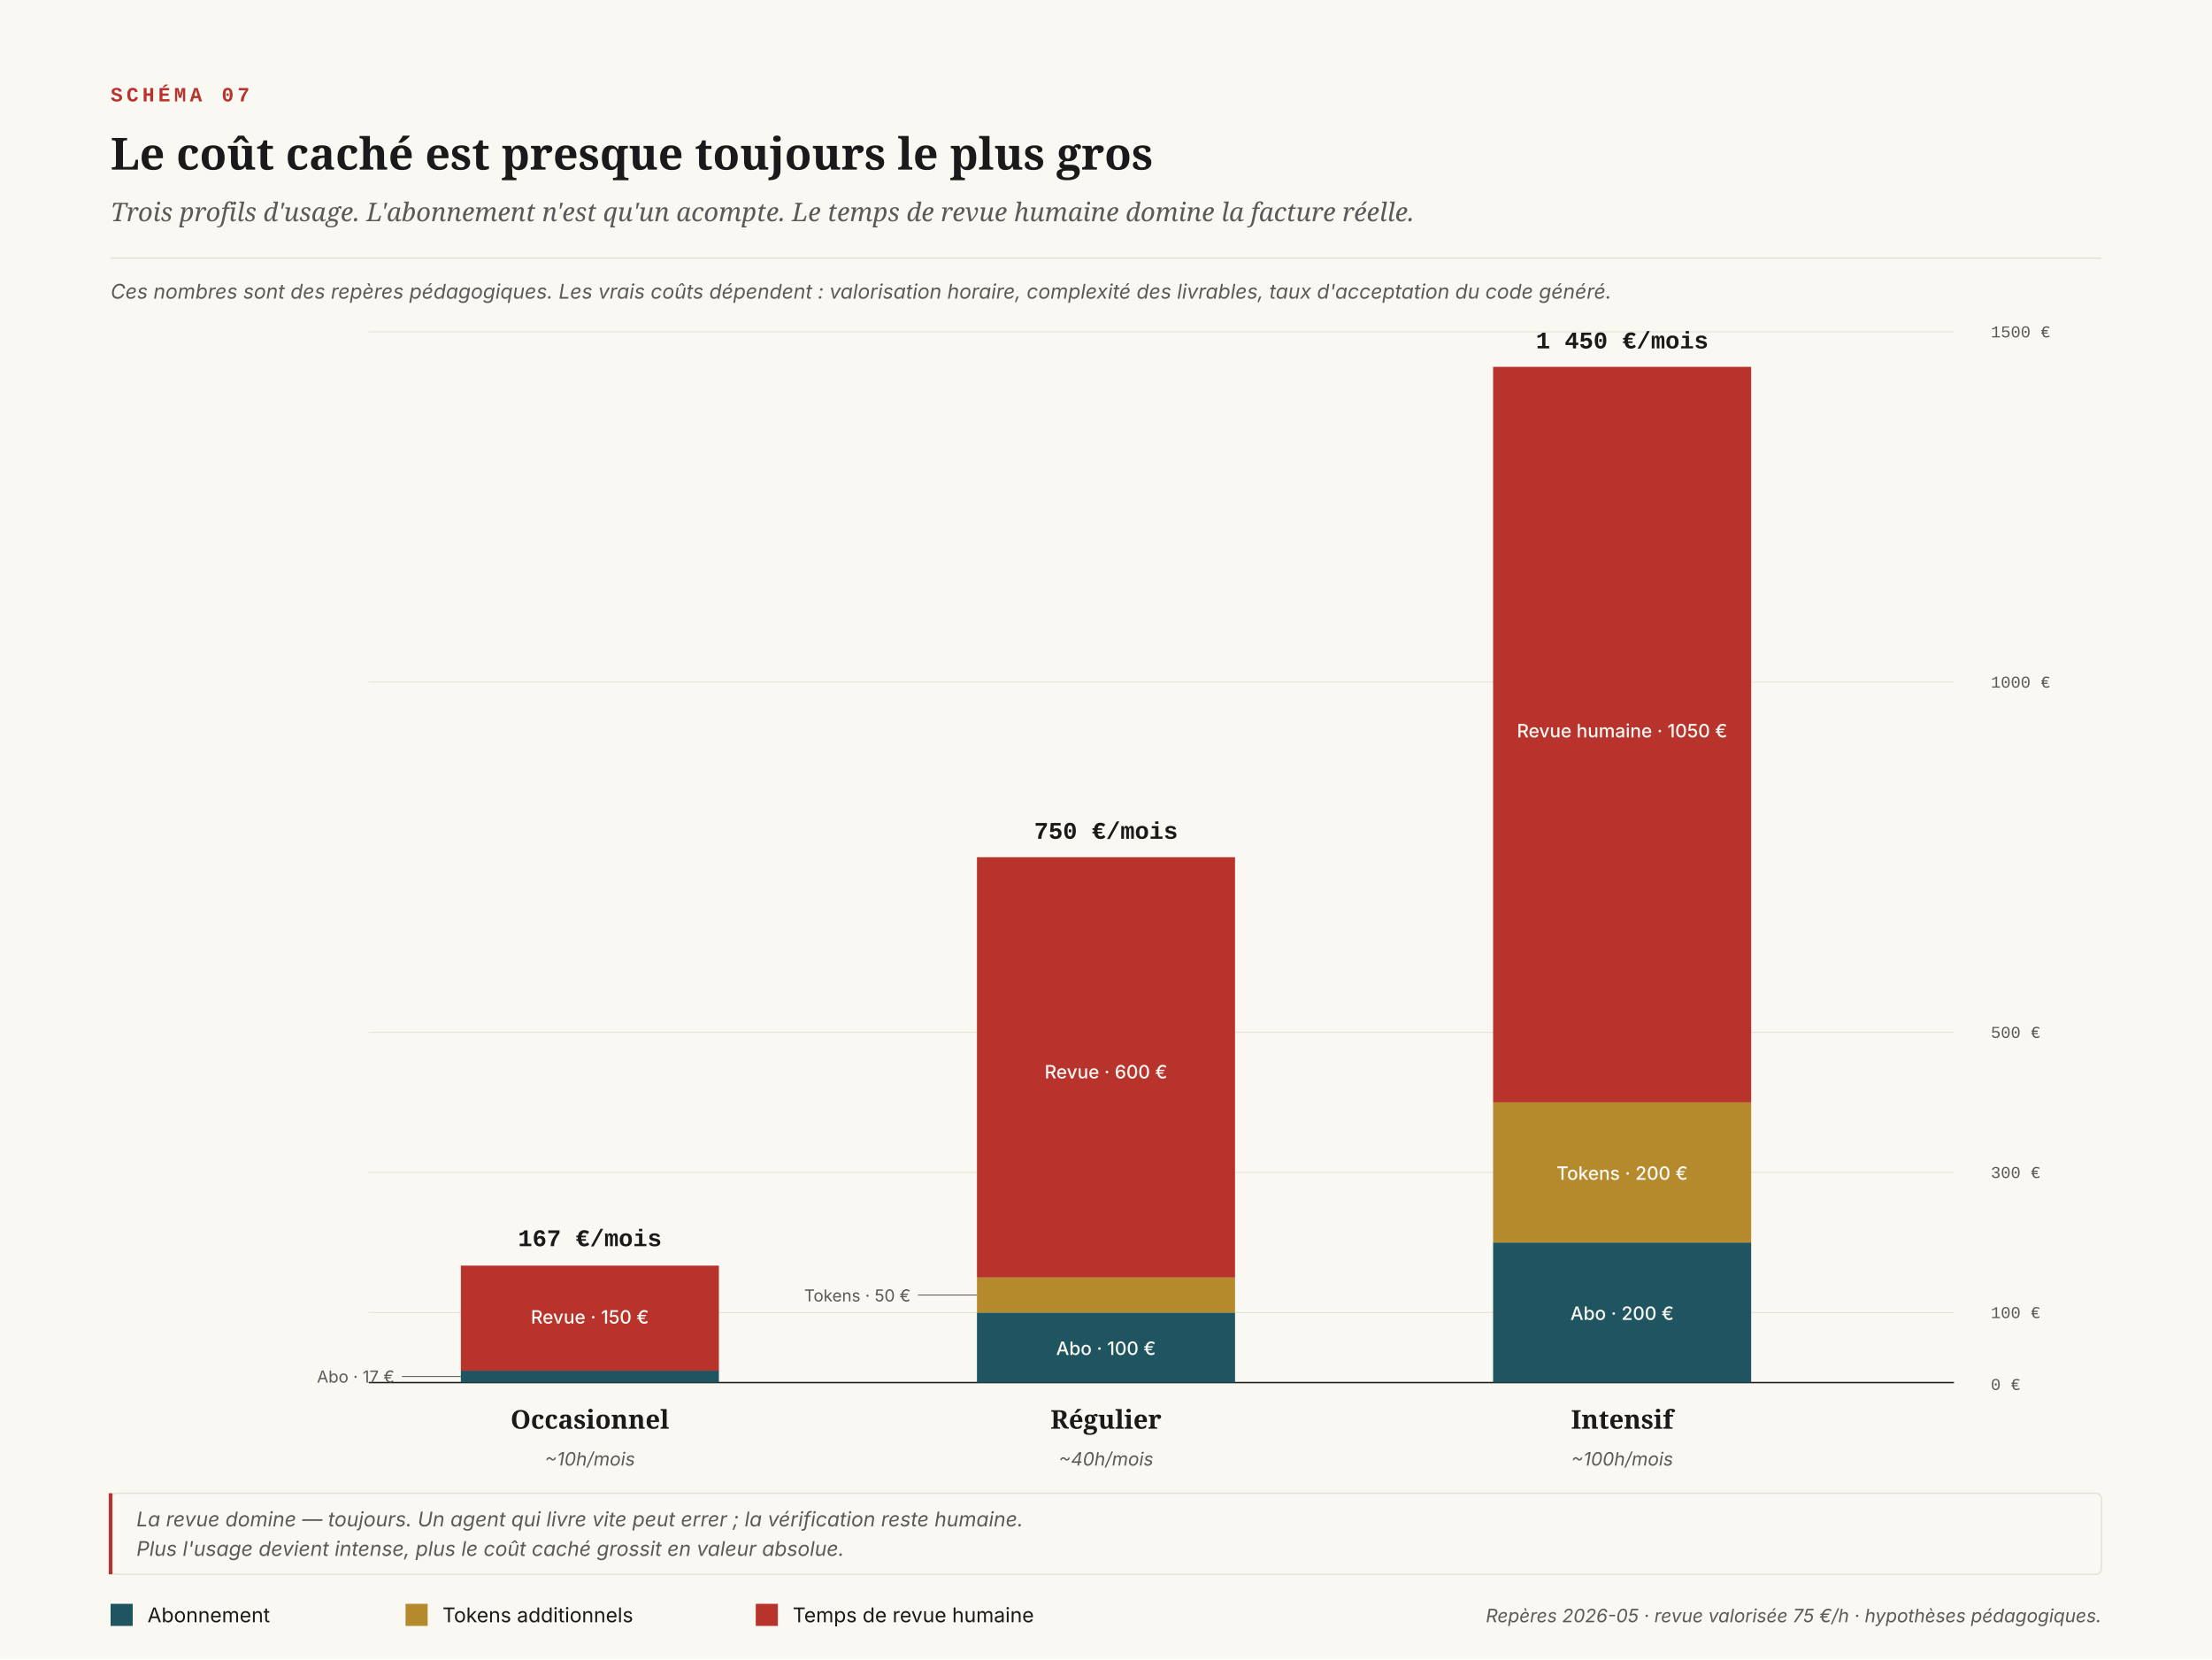
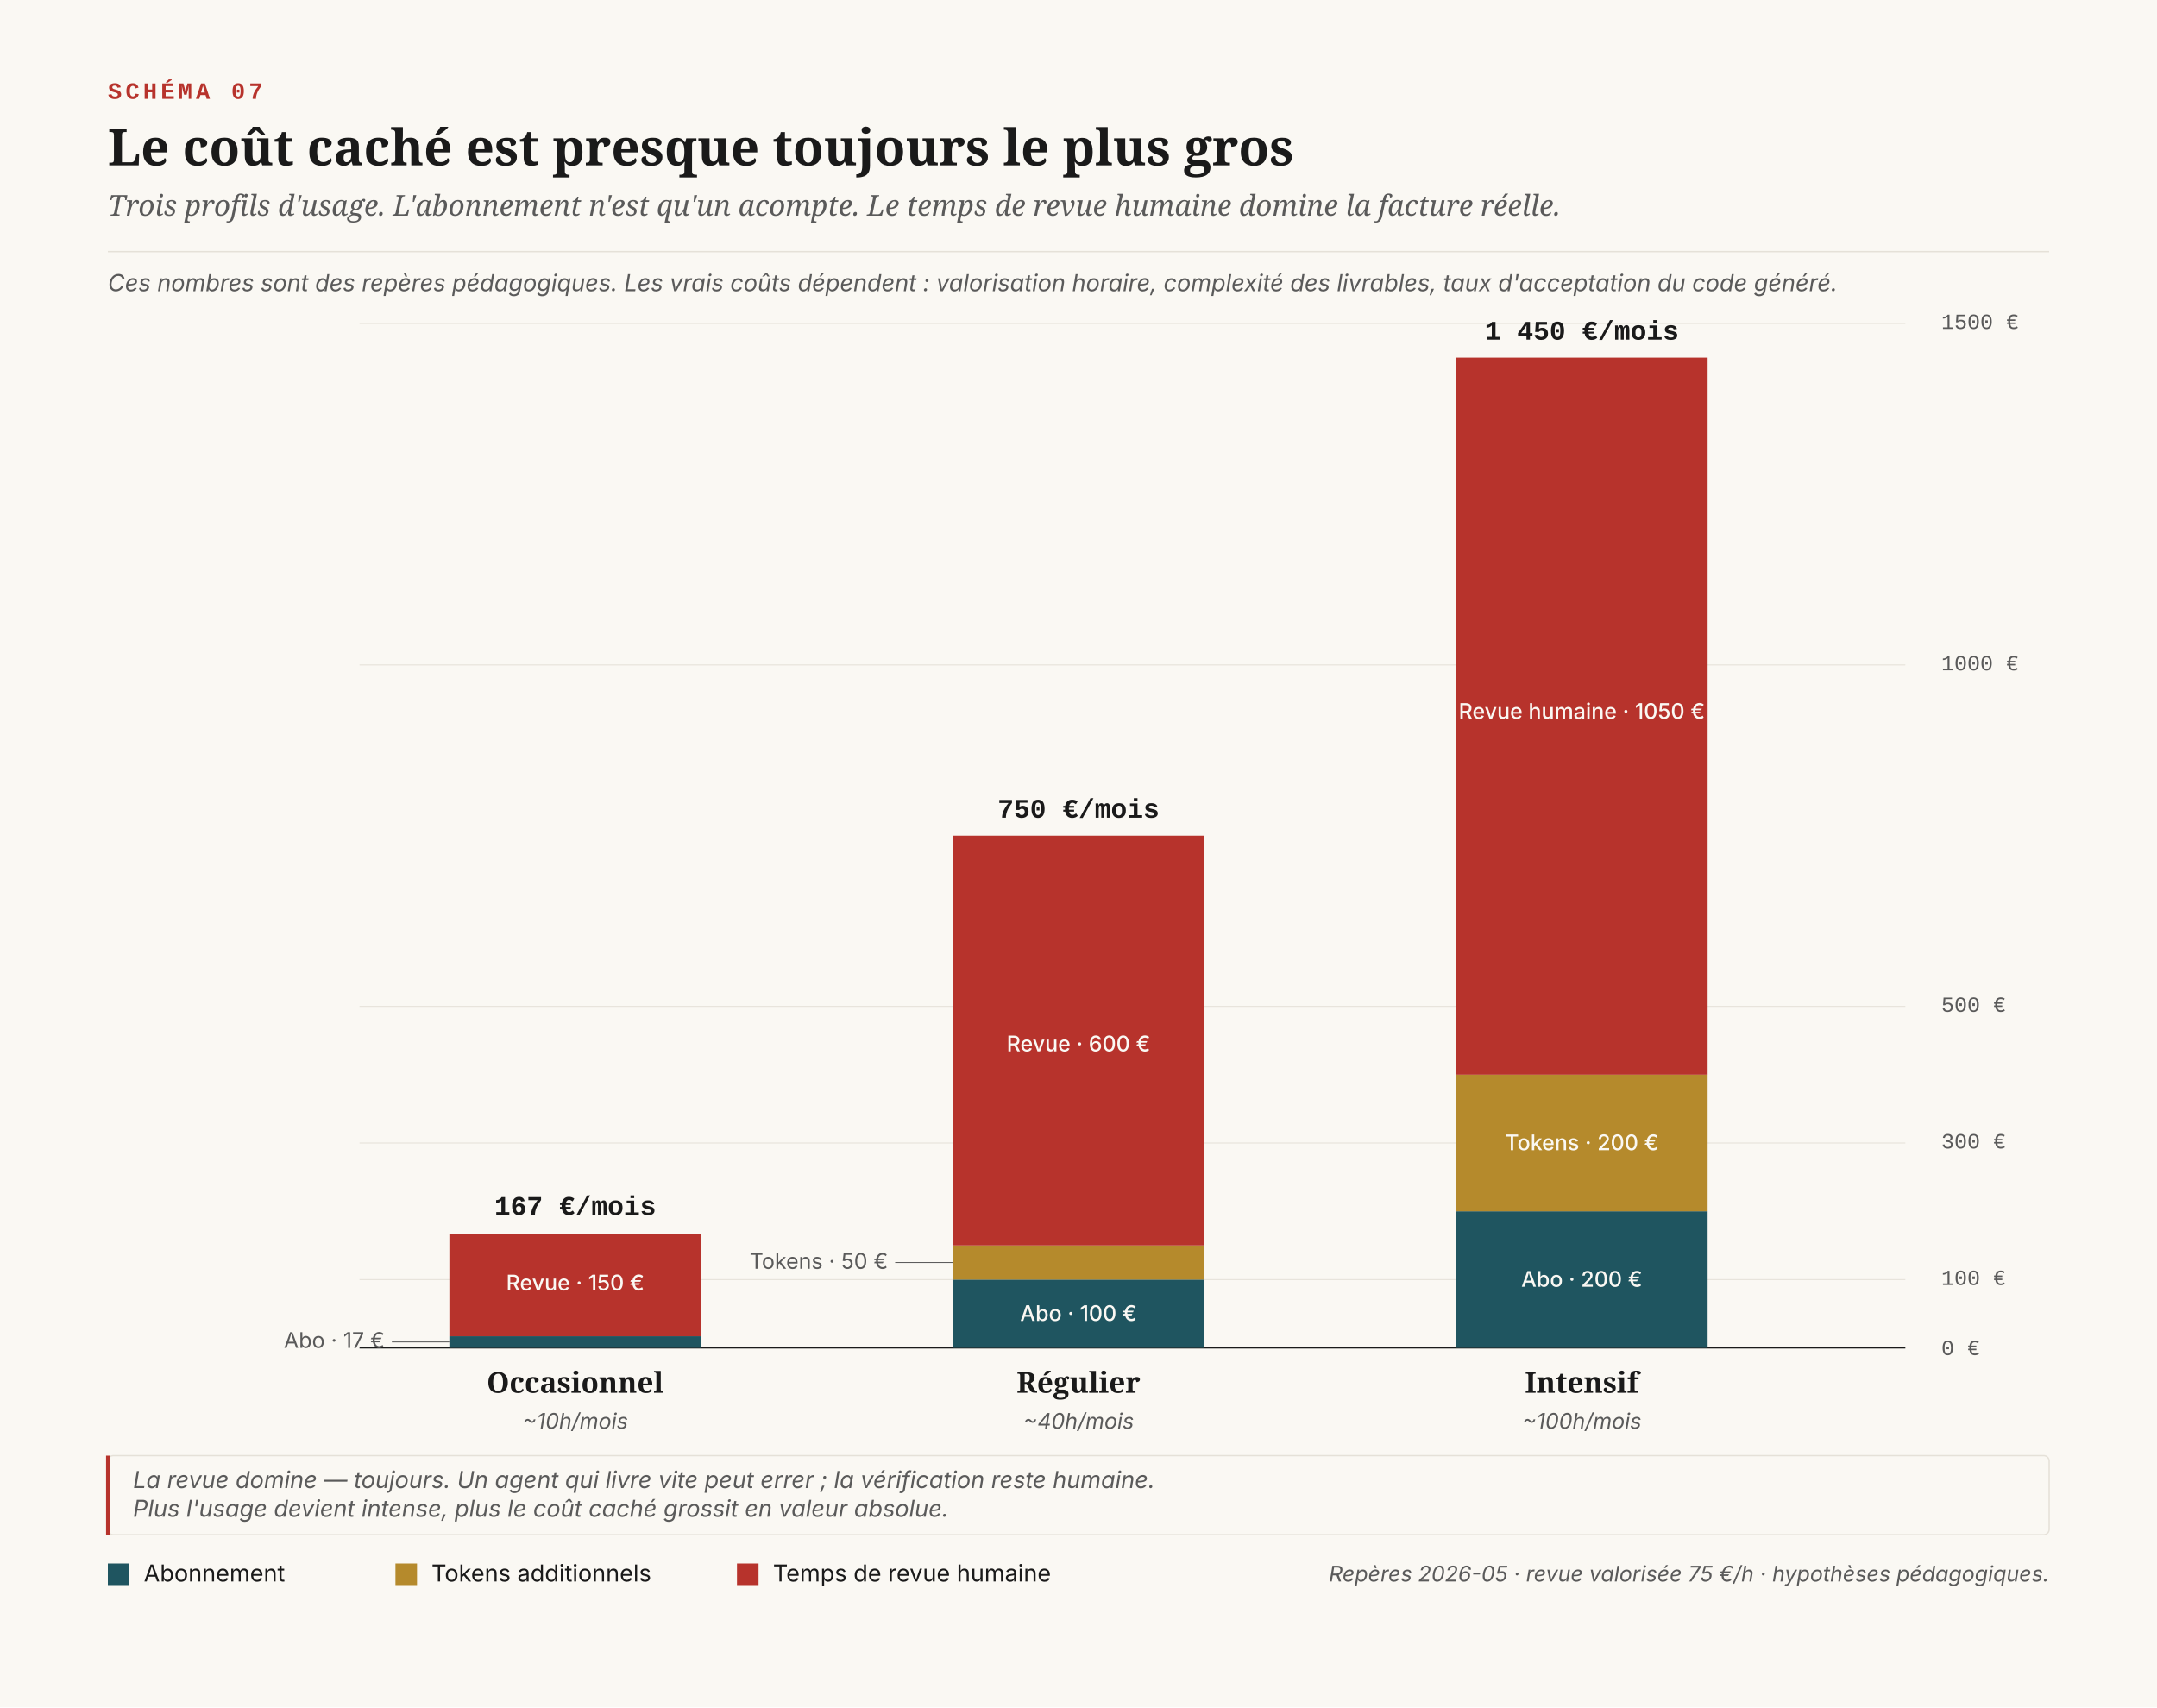
- <svg xmlns="http://www.w3.org/2000/svg" viewBox="0 0 1200 900" data-schema-id="schema-07" role="img" aria-label="Coûts mensuels stratifiés par profil d'usage">
+ <svg xmlns="http://www.w3.org/2000/svg" viewBox="0 0 1200 950" data-schema-id="schema-07" role="img" aria-label="Coûts mensuels stratifiés par profil d'usage">
  <style>
    .display { font-family: 'Spectral', Georgia, serif; }
    .body { font-family: 'Inter', -apple-system, sans-serif; }
    .mono { font-family: 'JetBrains Mono', 'Courier New', monospace; }
  </style>
-   <rect width="1200" height="900" fill="#FAF8F3" />
-   <text x="60" y="55" class="mono" font-size="11" letter-spacing="2" fill="#B7332C" font-weight="600">SCHÉMA 07</text>
-   <text x="60" y="92" class="display" font-size="24" font-weight="600" fill="#1A1A1A">Le coût caché est presque toujours le plus gros</text>
-   <text x="60" y="120" class="display" font-style="italic" font-size="14" fill="#5A5A5A">Trois profils d'usage. L'abonnement n'est qu'un acompte. Le temps de revue humaine domine la facture réelle.</text>
+   <rect width="1200" height="950" fill="#FAF8F3" />
+   <text x="60" y="55" class="mono" font-size="13" letter-spacing="2" fill="#B7332C" font-weight="600">SCHÉMA 07</text>
+   <text x="60" y="92" class="display" font-size="28" font-weight="600" fill="#1A1A1A">Le coût caché est presque toujours le plus gros</text>
+   <text x="60" y="120" class="display" font-style="italic" font-size="16" fill="#5A5A5A">Trois profils d'usage. L'abonnement n'est qu'un acompte. Le temps de revue humaine domine la facture réelle.</text>
  <line x1="60" y1="140" x2="1140" y2="140" stroke="#E5E1D8" stroke-width="0.75" />
-   <text x="60" y="162" class="body" font-style="italic" font-size="11" fill="#5A5A5A">Ces nombres sont des repères pédagogiques. Les vrais coûts dépendent : valorisation horaire, complexité des livrables, taux d'acceptation du code généré.</text>
+   <text x="60" y="162" class="body" font-style="italic" font-size="13" fill="#5A5A5A">Ces nombres sont des repères pédagogiques. Les vrais coûts dépendent : valorisation horaire, complexité des livrables, taux d'acceptation du code généré.</text>
  <line x1="200" y1="750" x2="1060" y2="750" stroke="#1A1A1A" stroke-width="0.75" />
-   <text x="1080" y="754" class="mono" font-size="9" fill="#5A5A5A">0 €</text>
+   <text x="1080" y="754" class="mono" font-size="12" fill="#5A5A5A">0 €</text>
  <line x1="200" y1="712" x2="1060" y2="712" stroke="#E5E1D8" stroke-width="0.5" />
-   <text x="1080" y="715" class="mono" font-size="9" fill="#5A5A5A">100 €</text>
+   <text x="1080" y="715" class="mono" font-size="12" fill="#5A5A5A">100 €</text>
  <line x1="200" y1="636" x2="1060" y2="636" stroke="#E5E1D8" stroke-width="0.5" />
-   <text x="1080" y="639" class="mono" font-size="9" fill="#5A5A5A">300 €</text>
+   <text x="1080" y="639" class="mono" font-size="12" fill="#5A5A5A">300 €</text>
  <line x1="200" y1="560" x2="1060" y2="560" stroke="#E5E1D8" stroke-width="0.5" />
-   <text x="1080" y="563" class="mono" font-size="9" fill="#5A5A5A">500 €</text>
+   <text x="1080" y="563" class="mono" font-size="12" fill="#5A5A5A">500 €</text>
  <line x1="200" y1="370" x2="1060" y2="370" stroke="#E5E1D8" stroke-width="0.5" />
-   <text x="1080" y="373" class="mono" font-size="9" fill="#5A5A5A">1000 €</text>
+   <text x="1080" y="373" class="mono" font-size="12" fill="#5A5A5A">1000 €</text>
  <line x1="200" y1="180" x2="1060" y2="180" stroke="#E5E1D8" stroke-width="0.5" />
-   <text x="1080" y="183" class="mono" font-size="9" fill="#5A5A5A">1500 €</text>
+   <text x="1080" y="183" class="mono" font-size="12" fill="#5A5A5A">1500 €</text>
  <rect x="250" y="743.54" width="140" height="6.46" fill="#1F5560" />
  <rect x="250" y="686.54" width="140" height="57" fill="#B7332C" />
-   <text x="320" y="718" class="body" font-size="10" font-weight="500" fill="#FAF8F3" text-anchor="middle">Revue · 150 €</text>
+   <text x="320" y="718" class="body" font-size="12" font-weight="500" fill="#FAF8F3" text-anchor="middle">Revue · 150 €</text>
  <line x1="250" y1="746.7" x2="218" y2="746.7" stroke="#5A5A5A" stroke-width="0.5" />
-   <text x="214" y="750" class="body" font-size="9" fill="#5A5A5A" text-anchor="end">Abo · 17 €</text>
-   <text x="320" y="676" class="mono" font-size="13" font-weight="600" fill="#1A1A1A" text-anchor="middle">167 €/mois</text>
-   <text x="320" y="775" class="display" font-size="14" font-weight="600" fill="#1A1A1A" text-anchor="middle">Occasionnel</text>
-   <text x="320" y="795" class="body" font-style="italic" font-size="10" fill="#5A5A5A" text-anchor="middle">~10h/mois</text>
+   <text x="214" y="750" class="body" font-size="12" fill="#5A5A5A" text-anchor="end">Abo · 17 €</text>
+   <text x="320" y="676" class="mono" font-size="15" font-weight="600" fill="#1A1A1A" text-anchor="middle">167 €/mois</text>
+   <text x="320" y="775" class="display" font-size="16" font-weight="600" fill="#1A1A1A" text-anchor="middle">Occasionnel</text>
+   <text x="320" y="795" class="body" font-style="italic" font-size="12" fill="#5A5A5A" text-anchor="middle">~10h/mois</text>
  <rect x="530" y="712" width="140" height="38" fill="#1F5560" />
  <rect x="530" y="693" width="140" height="19" fill="#B58A2C" />
  <rect x="530" y="465" width="140" height="228" fill="#B7332C" />
-   <text x="600" y="735" class="body" font-size="10" font-weight="500" fill="#FAF8F3" text-anchor="middle">Abo · 100 €</text>
+   <text x="600" y="735" class="body" font-size="12" font-weight="500" fill="#FAF8F3" text-anchor="middle">Abo · 100 €</text>
  <line x1="530" y1="702.5" x2="498" y2="702.5" stroke="#5A5A5A" stroke-width="0.5" />
-   <text x="494" y="706" class="body" font-size="9" fill="#5A5A5A" text-anchor="end">Tokens · 50 €</text>
-   <text x="600" y="585" class="body" font-size="10" font-weight="500" fill="#FAF8F3" text-anchor="middle">Revue · 600 €</text>
-   <text x="600" y="455" class="mono" font-size="13" font-weight="600" fill="#1A1A1A" text-anchor="middle">750 €/mois</text>
-   <text x="600" y="775" class="display" font-size="14" font-weight="600" fill="#1A1A1A" text-anchor="middle">Régulier</text>
-   <text x="600" y="795" class="body" font-style="italic" font-size="10" fill="#5A5A5A" text-anchor="middle">~40h/mois</text>
+   <text x="494" y="706" class="body" font-size="12" fill="#5A5A5A" text-anchor="end">Tokens · 50 €</text>
+   <text x="600" y="585" class="body" font-size="12" font-weight="500" fill="#FAF8F3" text-anchor="middle">Revue · 600 €</text>
+   <text x="600" y="455" class="mono" font-size="15" font-weight="600" fill="#1A1A1A" text-anchor="middle">750 €/mois</text>
+   <text x="600" y="775" class="display" font-size="16" font-weight="600" fill="#1A1A1A" text-anchor="middle">Régulier</text>
+   <text x="600" y="795" class="body" font-style="italic" font-size="12" fill="#5A5A5A" text-anchor="middle">~40h/mois</text>
  <rect x="810" y="674" width="140" height="76" fill="#1F5560" />
  <rect x="810" y="598" width="140" height="76" fill="#B58A2C" />
  <rect x="810" y="199" width="140" height="399" fill="#B7332C" />
-   <text x="880" y="716" class="body" font-size="10" font-weight="500" fill="#FAF8F3" text-anchor="middle">Abo · 200 €</text>
-   <text x="880" y="640" class="body" font-size="10" font-weight="500" fill="#FAF8F3" text-anchor="middle">Tokens · 200 €</text>
-   <text x="880" y="400" class="body" font-size="10" font-weight="500" fill="#FAF8F3" text-anchor="middle">Revue humaine · 1050 €</text>
-   <text x="880" y="189" class="mono" font-size="13" font-weight="600" fill="#1A1A1A" text-anchor="middle">1 450 €/mois</text>
-   <text x="880" y="775" class="display" font-size="14" font-weight="600" fill="#1A1A1A" text-anchor="middle">Intensif</text>
-   <text x="880" y="795" class="body" font-style="italic" font-size="10" fill="#5A5A5A" text-anchor="middle">~100h/mois</text>
+   <text x="880" y="716" class="body" font-size="12" font-weight="500" fill="#FAF8F3" text-anchor="middle">Abo · 200 €</text>
+   <text x="880" y="640" class="body" font-size="12" font-weight="500" fill="#FAF8F3" text-anchor="middle">Tokens · 200 €</text>
+   <text x="880" y="400" class="body" font-size="12" font-weight="500" fill="#FAF8F3" text-anchor="middle">Revue humaine · 1050 €</text>
+   <text x="880" y="189" class="mono" font-size="15" font-weight="600" fill="#1A1A1A" text-anchor="middle">1 450 €/mois</text>
+   <text x="880" y="775" class="display" font-size="16" font-weight="600" fill="#1A1A1A" text-anchor="middle">Intensif</text>
+   <text x="880" y="795" class="body" font-style="italic" font-size="12" fill="#5A5A5A" text-anchor="middle">~100h/mois</text>
  <g>
    <rect x="60" y="810" width="1080" height="44" rx="3" fill="none" stroke="#E5E1D8" stroke-width="0.75" />
    <line x1="60" y1="810" x2="60" y2="854" stroke="#B7332C" stroke-width="2" />
-     <text x="74" y="828" class="body" font-style="italic" font-size="11" fill="#5A5A5A">La revue domine — toujours. Un agent qui livre vite peut errer ; la vérification reste humaine.</text>
-     <text x="74" y="844" class="body" font-style="italic" font-size="11" fill="#5A5A5A">Plus l'usage devient intense, plus le coût caché grossit en valeur absolue.</text>
+     <text x="74" y="828" class="body" font-style="italic" font-size="13" fill="#5A5A5A">La revue domine — toujours. Un agent qui livre vite peut errer ; la vérification reste humaine.</text>
+     <text x="74" y="844" class="body" font-style="italic" font-size="13" fill="#5A5A5A">Plus l'usage devient intense, plus le coût caché grossit en valeur absolue.</text>
  </g>
  <g transform="translate(60, 870)">
    <rect x="0" y="0" width="12" height="12" fill="#1F5560" />
-     <text x="20" y="10" class="body" font-size="11" fill="#1A1A1A">Abonnement</text>
+     <text x="20" y="10" class="body" font-size="13" fill="#1A1A1A">Abonnement</text>
    <rect x="160" y="0" width="12" height="12" fill="#B58A2C" />
-     <text x="180" y="10" class="body" font-size="11" fill="#1A1A1A">Tokens additionnels</text>
+     <text x="180" y="10" class="body" font-size="13" fill="#1A1A1A">Tokens additionnels</text>
    <rect x="350" y="0" width="12" height="12" fill="#B7332C" />
-     <text x="370" y="10" class="body" font-size="11" fill="#1A1A1A">Temps de revue humaine</text>
-     <text x="1080" y="10" class="body" font-style="italic" font-size="10" fill="#5A5A5A" text-anchor="end">Repères 2026-05 · revue valorisée 75 €/h · hypothèses pédagogiques.</text>
+     <text x="370" y="10" class="body" font-size="13" fill="#1A1A1A">Temps de revue humaine</text>
+     <text x="1080" y="10" class="body" font-style="italic" font-size="12" fill="#5A5A5A" text-anchor="end">Repères 2026-05 · revue valorisée 75 €/h · hypothèses pédagogiques.</text>
  </g>
</svg>
